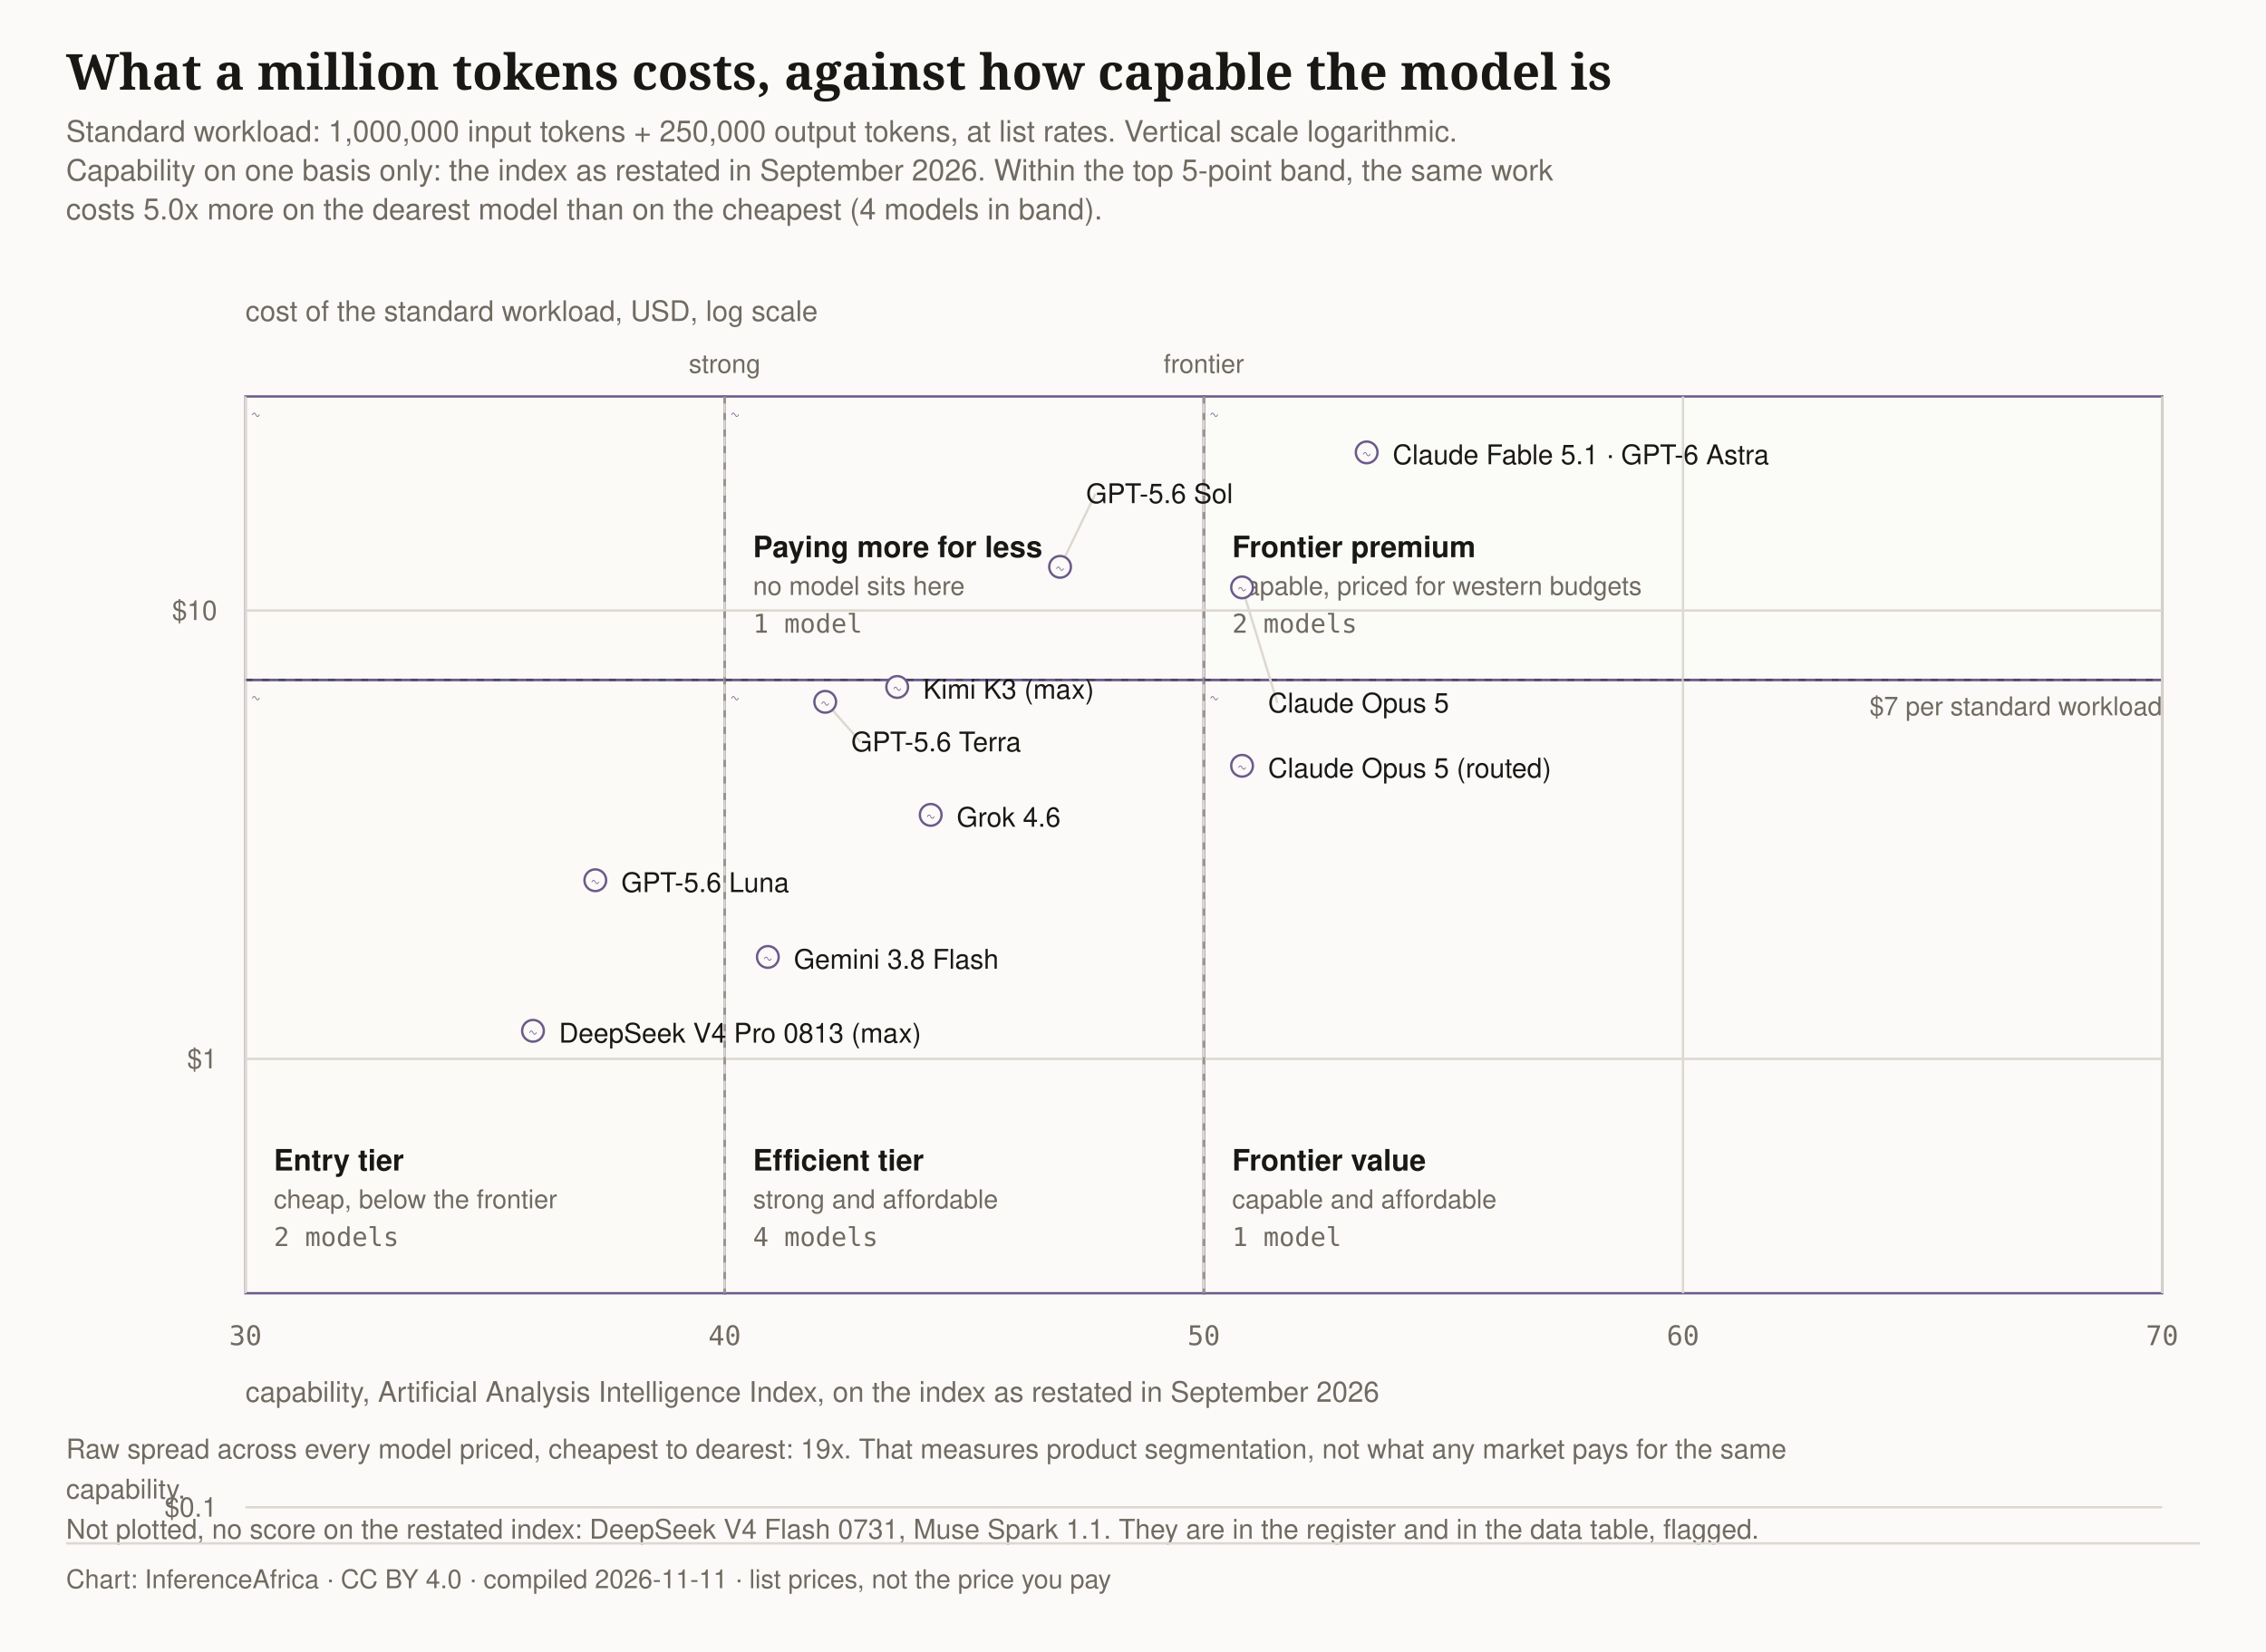
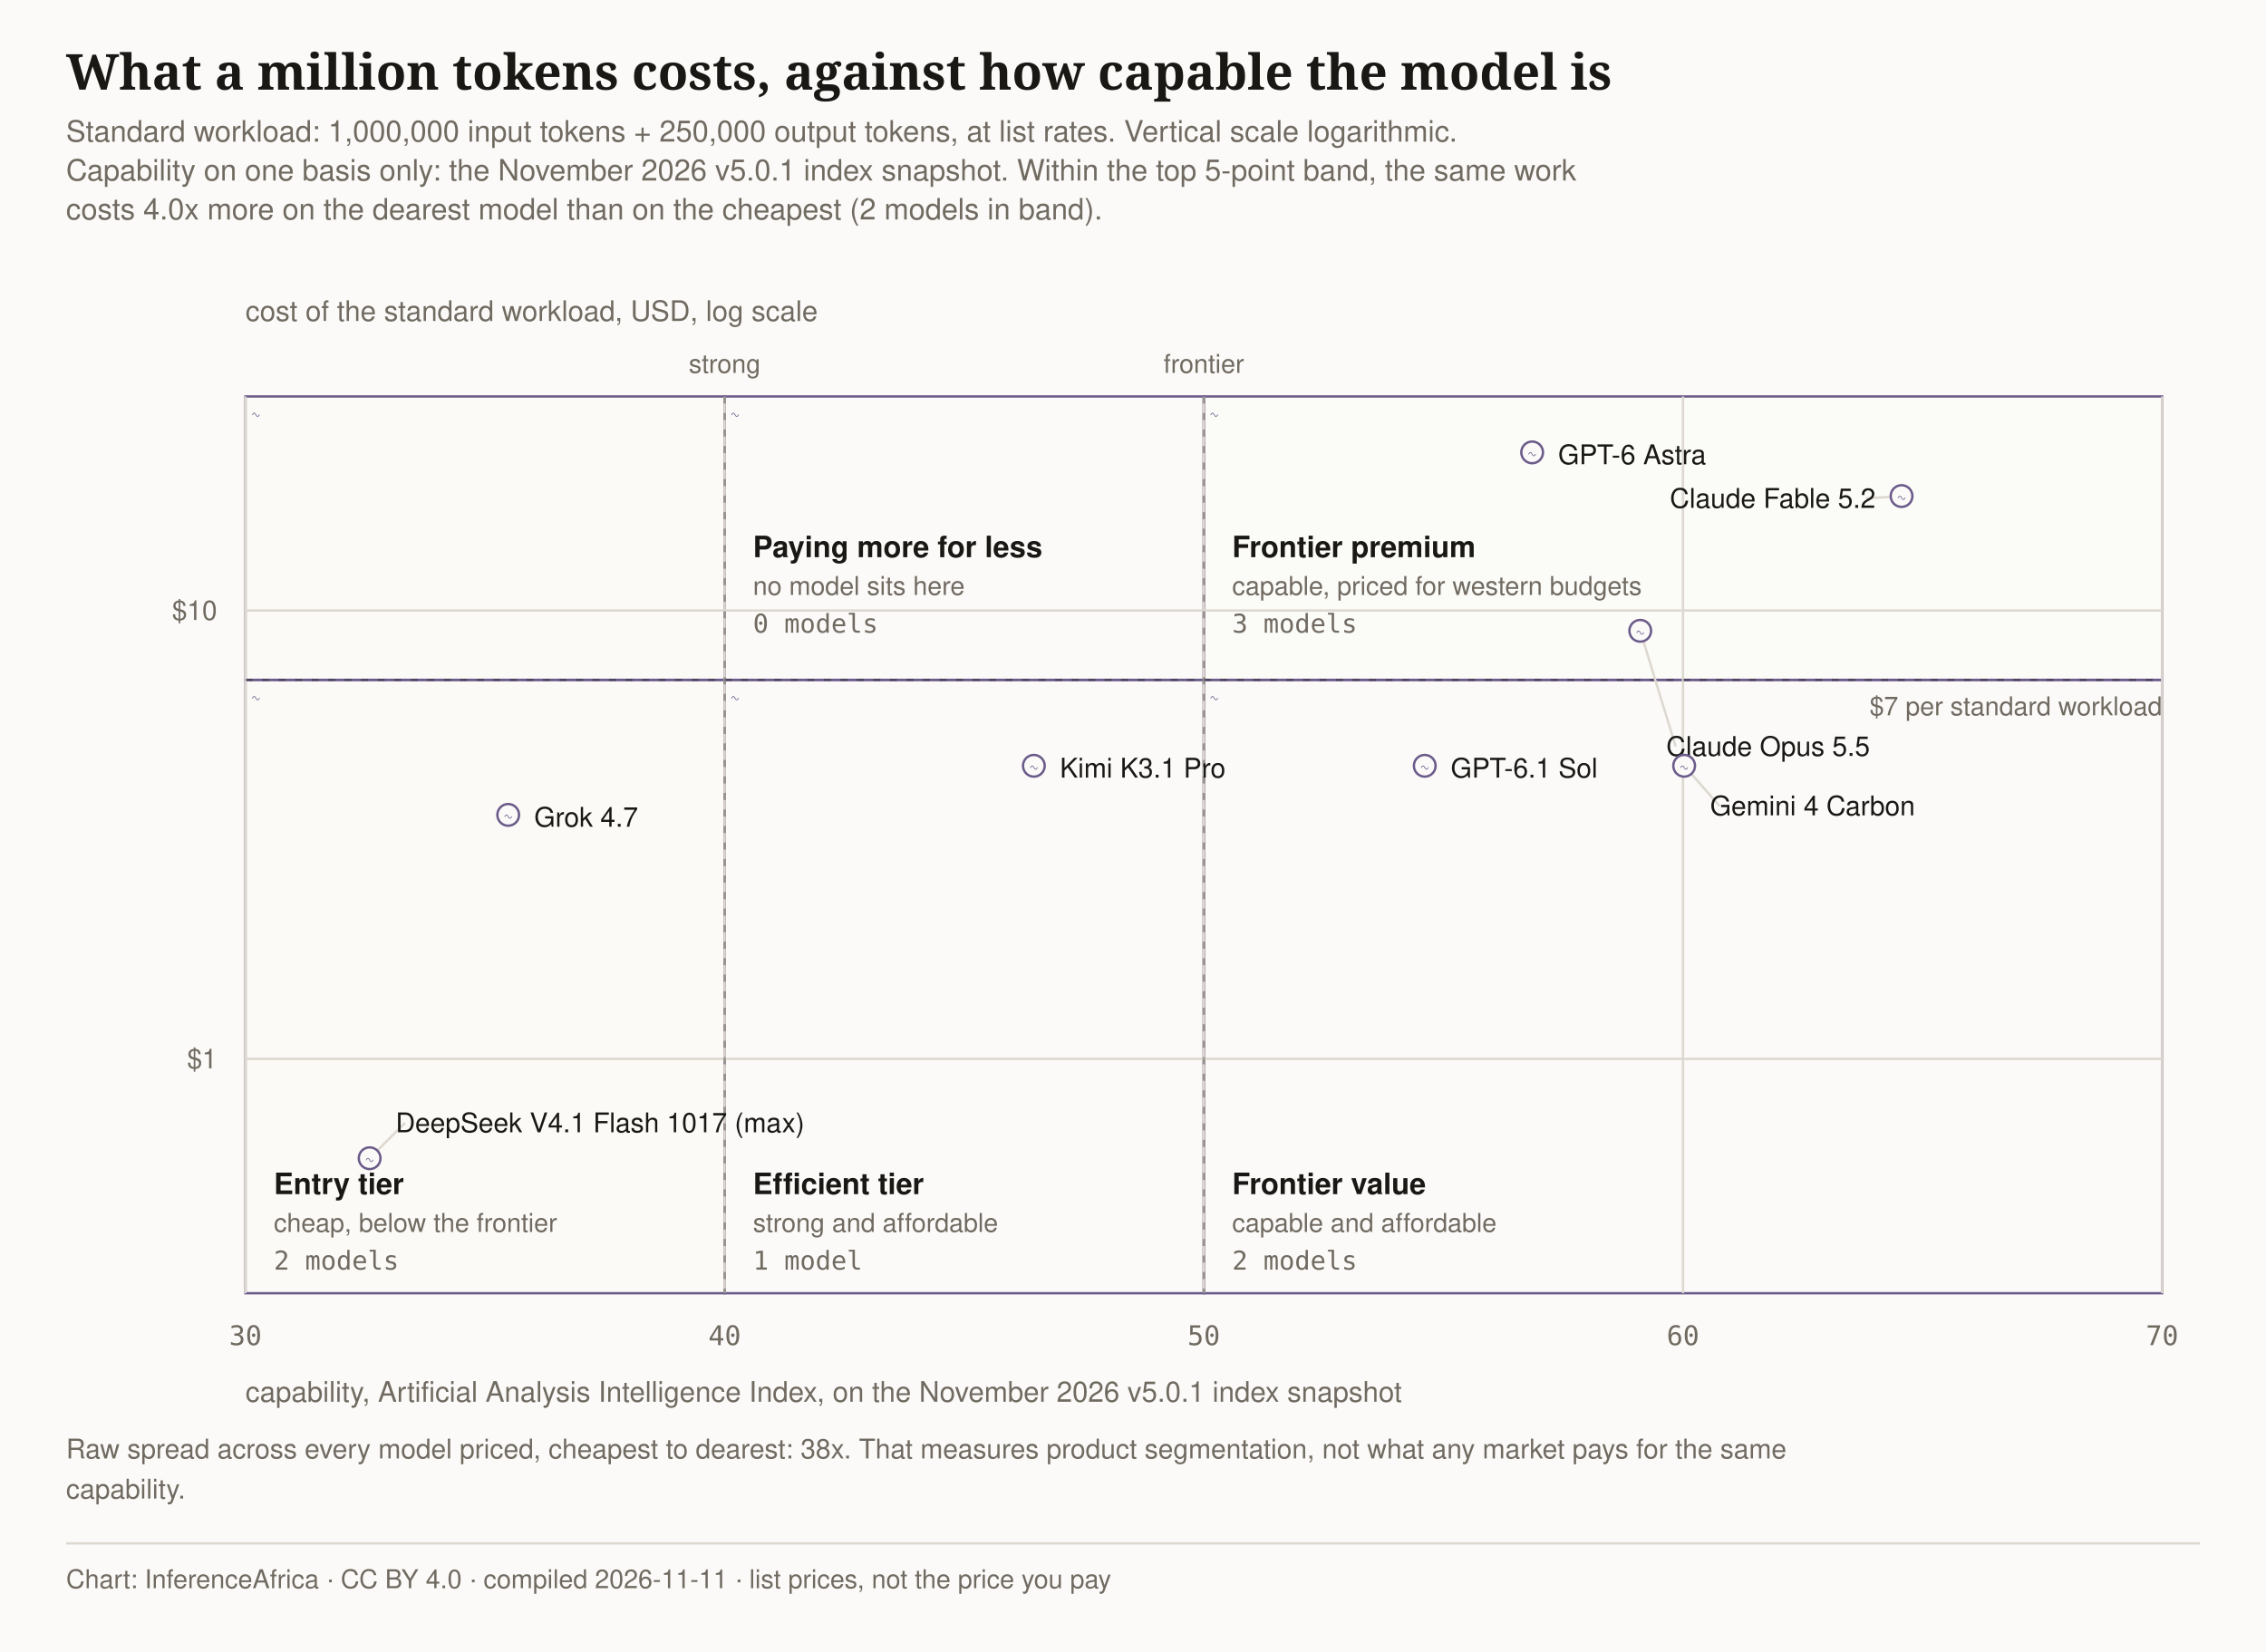
- <svg xmlns="http://www.w3.org/2000/svg" viewBox="0 0 960 700" width="960" height="700" role="img" aria-label="Cost of the standard workload against capability on one basis for 11 models. Within the top 5-point capability band the same work costs 5.0 times more on the dearest model than on the cheapest; the raw spread across every model priced is 19 times, which reflects product segmentation rather than market access. 2 models are not plotted because they have no score on the restated index.">
+ <svg xmlns="http://www.w3.org/2000/svg" viewBox="0 0 960 700" width="960" height="700" role="img" aria-label="Cost of the standard workload against capability on one basis for 8 models. Within the top 5-point capability band the same work costs 4.0 times more on the dearest model than on the cheapest; the raw spread across every model priced is 38 times, which reflects product segmentation rather than market access. ">
  <defs>
    <pattern id="status-proposal" width="6" height="6" patternUnits="userSpaceOnUse">
      <path d="M0 6L6 0" stroke="#756342" stroke-width="1" />
    </pattern>
  </defs>
  <rect width="960" height="700" fill="#fbfaf8" />
  <text x="28" y="38" font-family="'Source Serif 4',Georgia,serif" font-size="21" font-weight="600" fill="#1a1815" style="font-variant-numeric:tabular-nums lining-nums">What a million tokens costs, against how capable the model is</text>
  <text x="28" y="60.0" font-family="IBM Plex Sans,-apple-system,'Segoe UI',Helvetica,Arial,sans-serif" font-size="12.5" fill="#706a61" style="font-variant-numeric:tabular-nums lining-nums">Standard workload: 1,000,000 input tokens + 250,000 output tokens, at list rates. Vertical scale logarithmic.</text>
-   <text x="28" y="76.5" font-family="IBM Plex Sans,-apple-system,'Segoe UI',Helvetica,Arial,sans-serif" font-size="12.5" fill="#706a61" style="font-variant-numeric:tabular-nums lining-nums">Capability on one basis only: the index as restated in September 2026. Within the top 5-point band, the same work</text>
-   <text x="28" y="93.0" font-family="IBM Plex Sans,-apple-system,'Segoe UI',Helvetica,Arial,sans-serif" font-size="12.5" fill="#706a61" style="font-variant-numeric:tabular-nums lining-nums">costs 5.0x more on the dearest model than on the cheapest (4 models in band).</text>
+   <text x="28" y="76.5" font-family="IBM Plex Sans,-apple-system,'Segoe UI',Helvetica,Arial,sans-serif" font-size="12.5" fill="#706a61" style="font-variant-numeric:tabular-nums lining-nums">Capability on one basis only: the November 2026 v5.0.1 index snapshot. Within the top 5-point band, the same work</text>
+   <text x="28" y="93.0" font-family="IBM Plex Sans,-apple-system,'Segoe UI',Helvetica,Arial,sans-serif" font-size="12.5" fill="#706a61" style="font-variant-numeric:tabular-nums lining-nums">costs 4.0x more on the dearest model than on the cheapest (2 models in band).</text>
  <rect x="510.0" y="288.1" width="406.0" height="259.9" fill="#fbfaf8" fill-opacity="0.1" data-status="modelled" stroke="#6b5b8a" stroke-width="1" />
  <text x="512.0" y="298.1" font-family="'IBM Plex Mono',Consolas,monospace" font-size="8" fill="#6b5b8a" aria-hidden="true">∿</text>
-   <text x="522.0" y="496.0" font-family="IBM Plex Sans,-apple-system,'Segoe UI',Helvetica,Arial,sans-serif" font-size="12.5" font-weight="600" fill="#1a1815" style="font-variant-numeric:tabular-nums lining-nums">Frontier value</text>
-   <text x="522.0" y="512.0" font-family="IBM Plex Sans,-apple-system,'Segoe UI',Helvetica,Arial,sans-serif" font-size="11" fill="#706a61" style="font-variant-numeric:tabular-nums lining-nums">capable and affordable</text>
-   <text x="522.0" y="528.0" font-family="'IBM Plex Mono',Consolas,monospace" font-size="11" fill="#706a61" style="font-variant-numeric:tabular-nums lining-nums">1 model</text>
+   <text x="522.0" y="506.0" font-family="IBM Plex Sans,-apple-system,'Segoe UI',Helvetica,Arial,sans-serif" font-size="12.5" font-weight="600" fill="#1a1815" style="font-variant-numeric:tabular-nums lining-nums">Frontier value</text>
+   <text x="522.0" y="522.0" font-family="IBM Plex Sans,-apple-system,'Segoe UI',Helvetica,Arial,sans-serif" font-size="11" fill="#706a61" style="font-variant-numeric:tabular-nums lining-nums">capable and affordable</text>
+   <text x="522.0" y="538.0" font-family="'IBM Plex Mono',Consolas,monospace" font-size="11" fill="#706a61" style="font-variant-numeric:tabular-nums lining-nums">2 models</text>
  <rect x="510.0" y="168.0" width="406.0" height="120.1" fill="#fbfaf8" fill-opacity="0.12" data-status="modelled" stroke="#6b5b8a" stroke-width="1" />
  <text x="512.0" y="178.0" font-family="'IBM Plex Mono',Consolas,monospace" font-size="8" fill="#6b5b8a" aria-hidden="true">∿</text>
  <text x="522.0" y="236.1" font-family="IBM Plex Sans,-apple-system,'Segoe UI',Helvetica,Arial,sans-serif" font-size="12.5" font-weight="600" fill="#1a1815" style="font-variant-numeric:tabular-nums lining-nums">Frontier premium</text>
  <text x="522.0" y="252.1" font-family="IBM Plex Sans,-apple-system,'Segoe UI',Helvetica,Arial,sans-serif" font-size="11" fill="#706a61" style="font-variant-numeric:tabular-nums lining-nums">capable, priced for western budgets</text>
-   <text x="522.0" y="268.1" font-family="'IBM Plex Mono',Consolas,monospace" font-size="11" fill="#706a61" style="font-variant-numeric:tabular-nums lining-nums">2 models</text>
+   <text x="522.0" y="268.1" font-family="'IBM Plex Mono',Consolas,monospace" font-size="11" fill="#706a61" style="font-variant-numeric:tabular-nums lining-nums">3 models</text>
  <rect x="307.0" y="288.1" width="203.0" height="259.9" fill="#fbfaf8" fill-opacity="0.1" data-status="modelled" stroke="#6b5b8a" stroke-width="1" />
  <text x="309.0" y="298.1" font-family="'IBM Plex Mono',Consolas,monospace" font-size="8" fill="#6b5b8a" aria-hidden="true">∿</text>
-   <text x="319.0" y="496.0" font-family="IBM Plex Sans,-apple-system,'Segoe UI',Helvetica,Arial,sans-serif" font-size="12.5" font-weight="600" fill="#1a1815" style="font-variant-numeric:tabular-nums lining-nums">Efficient tier</text>
-   <text x="319.0" y="512.0" font-family="IBM Plex Sans,-apple-system,'Segoe UI',Helvetica,Arial,sans-serif" font-size="11" fill="#706a61" style="font-variant-numeric:tabular-nums lining-nums">strong and affordable</text>
-   <text x="319.0" y="528.0" font-family="'IBM Plex Mono',Consolas,monospace" font-size="11" fill="#706a61" style="font-variant-numeric:tabular-nums lining-nums">4 models</text>
+   <text x="319.0" y="506.0" font-family="IBM Plex Sans,-apple-system,'Segoe UI',Helvetica,Arial,sans-serif" font-size="12.5" font-weight="600" fill="#1a1815" style="font-variant-numeric:tabular-nums lining-nums">Efficient tier</text>
+   <text x="319.0" y="522.0" font-family="IBM Plex Sans,-apple-system,'Segoe UI',Helvetica,Arial,sans-serif" font-size="11" fill="#706a61" style="font-variant-numeric:tabular-nums lining-nums">strong and affordable</text>
+   <text x="319.0" y="538.0" font-family="'IBM Plex Mono',Consolas,monospace" font-size="11" fill="#706a61" style="font-variant-numeric:tabular-nums lining-nums">1 model</text>
  <rect x="307.0" y="168.0" width="203.0" height="120.1" fill="#fbfaf8" fill-opacity="0.07" data-status="modelled" stroke="#6b5b8a" stroke-width="1" />
  <text x="309.0" y="178.0" font-family="'IBM Plex Mono',Consolas,monospace" font-size="8" fill="#6b5b8a" aria-hidden="true">∿</text>
  <text x="319.0" y="236.1" font-family="IBM Plex Sans,-apple-system,'Segoe UI',Helvetica,Arial,sans-serif" font-size="12.5" font-weight="600" fill="#1a1815" style="font-variant-numeric:tabular-nums lining-nums">Paying more for less</text>
  <text x="319.0" y="252.1" font-family="IBM Plex Sans,-apple-system,'Segoe UI',Helvetica,Arial,sans-serif" font-size="11" fill="#706a61" style="font-variant-numeric:tabular-nums lining-nums">no model sits here</text>
-   <text x="319.0" y="268.1" font-family="'IBM Plex Mono',Consolas,monospace" font-size="11" fill="#706a61" style="font-variant-numeric:tabular-nums lining-nums">1 model</text>
+   <text x="319.0" y="268.1" font-family="'IBM Plex Mono',Consolas,monospace" font-size="11" fill="#706a61" style="font-variant-numeric:tabular-nums lining-nums">0 models</text>
  <rect x="104.0" y="288.1" width="203.0" height="259.9" fill="#fbfaf8" fill-opacity="0.06" data-status="modelled" stroke="#6b5b8a" stroke-width="1" />
  <text x="106.0" y="298.1" font-family="'IBM Plex Mono',Consolas,monospace" font-size="8" fill="#6b5b8a" aria-hidden="true">∿</text>
-   <text x="116.0" y="496.0" font-family="IBM Plex Sans,-apple-system,'Segoe UI',Helvetica,Arial,sans-serif" font-size="12.5" font-weight="600" fill="#1a1815" style="font-variant-numeric:tabular-nums lining-nums">Entry tier</text>
-   <text x="116.0" y="512.0" font-family="IBM Plex Sans,-apple-system,'Segoe UI',Helvetica,Arial,sans-serif" font-size="11" fill="#706a61" style="font-variant-numeric:tabular-nums lining-nums">cheap, below the frontier</text>
-   <text x="116.0" y="528.0" font-family="'IBM Plex Mono',Consolas,monospace" font-size="11" fill="#706a61" style="font-variant-numeric:tabular-nums lining-nums">2 models</text>
+   <text x="116.0" y="506.0" font-family="IBM Plex Sans,-apple-system,'Segoe UI',Helvetica,Arial,sans-serif" font-size="12.5" font-weight="600" fill="#1a1815" style="font-variant-numeric:tabular-nums lining-nums">Entry tier</text>
+   <text x="116.0" y="522.0" font-family="IBM Plex Sans,-apple-system,'Segoe UI',Helvetica,Arial,sans-serif" font-size="11" fill="#706a61" style="font-variant-numeric:tabular-nums lining-nums">cheap, below the frontier</text>
+   <text x="116.0" y="538.0" font-family="'IBM Plex Mono',Consolas,monospace" font-size="11" fill="#706a61" style="font-variant-numeric:tabular-nums lining-nums">2 models</text>
  <rect x="104.0" y="168.0" width="203.0" height="120.1" fill="#fbfaf8" fill-opacity="0.04" data-status="modelled" stroke="#6b5b8a" stroke-width="1" />
  <text x="106.0" y="178.0" font-family="'IBM Plex Mono',Consolas,monospace" font-size="8" fill="#6b5b8a" aria-hidden="true">∿</text>
-   <line x1="104" y1="638.7" x2="916" y2="638.7" stroke="#ddd8d0" />
-   <text x="92" y="642.7" text-anchor="end" font-family="IBM Plex Sans,-apple-system,'Segoe UI',Helvetica,Arial,sans-serif" font-size="11.5" fill="#706a61" style="font-variant-numeric:tabular-nums lining-nums">$0.1</text>
  <line x1="104" y1="448.7" x2="916" y2="448.7" stroke="#ddd8d0" />
  <text x="92" y="452.7" text-anchor="end" font-family="IBM Plex Sans,-apple-system,'Segoe UI',Helvetica,Arial,sans-serif" font-size="11.5" fill="#706a61" style="font-variant-numeric:tabular-nums lining-nums">$1</text>
  <line x1="104" y1="258.7" x2="916" y2="258.7" stroke="#ddd8d0" />
  <text x="92" y="262.7" text-anchor="end" font-family="IBM Plex Sans,-apple-system,'Segoe UI',Helvetica,Arial,sans-serif" font-size="11.5" fill="#706a61" style="font-variant-numeric:tabular-nums lining-nums">$10</text>
  <line x1="104.0" y1="168" x2="104.0" y2="548" stroke="#ddd8d0" />
  <text x="104.0" y="570" text-anchor="middle" font-family="'IBM Plex Mono',Consolas,monospace" font-size="11.5" fill="#706a61" style="font-variant-numeric:tabular-nums lining-nums">30</text>
  <line x1="307.0" y1="168" x2="307.0" y2="548" stroke="#ddd8d0" />
  <text x="307.0" y="570" text-anchor="middle" font-family="'IBM Plex Mono',Consolas,monospace" font-size="11.5" fill="#706a61" style="font-variant-numeric:tabular-nums lining-nums">40</text>
  <line x1="510.0" y1="168" x2="510.0" y2="548" stroke="#ddd8d0" />
  <text x="510.0" y="570" text-anchor="middle" font-family="'IBM Plex Mono',Consolas,monospace" font-size="11.5" fill="#706a61" style="font-variant-numeric:tabular-nums lining-nums">50</text>
  <line x1="713.0" y1="168" x2="713.0" y2="548" stroke="#ddd8d0" />
  <text x="713.0" y="570" text-anchor="middle" font-family="'IBM Plex Mono',Consolas,monospace" font-size="11.5" fill="#706a61" style="font-variant-numeric:tabular-nums lining-nums">60</text>
  <line x1="916.0" y1="168" x2="916.0" y2="548" stroke="#ddd8d0" />
  <text x="916.0" y="570" text-anchor="middle" font-family="'IBM Plex Mono',Consolas,monospace" font-size="11.5" fill="#706a61" style="font-variant-numeric:tabular-nums lining-nums">70</text>
  <line x1="307.0" y1="168" x2="307.0" y2="548" stroke="#1a1815" stroke-dasharray="3 4" opacity=".35" />
  <text x="307.0" y="158" text-anchor="middle" font-family="IBM Plex Sans,-apple-system,'Segoe UI',Helvetica,Arial,sans-serif" font-size="11" fill="#706a61" style="font-variant-numeric:tabular-nums lining-nums">strong</text>
  <line x1="510.0" y1="168" x2="510.0" y2="548" stroke="#1a1815" stroke-dasharray="3 4" opacity=".35" />
  <text x="510.0" y="158" text-anchor="middle" font-family="IBM Plex Sans,-apple-system,'Segoe UI',Helvetica,Arial,sans-serif" font-size="11" fill="#706a61" style="font-variant-numeric:tabular-nums lining-nums">frontier</text>
  <line x1="104" y1="288.1" x2="916" y2="288.1" stroke="#1a1815" stroke-dasharray="3 4" opacity=".35" />
  <text x="916" y="303.1" text-anchor="end" font-family="IBM Plex Sans,-apple-system,'Segoe UI',Helvetica,Arial,sans-serif" font-size="11" fill="#706a61" style="font-variant-numeric:tabular-nums lining-nums">$7 per standard workload</text>
  <text x="104" y="136" font-family="IBM Plex Sans,-apple-system,'Segoe UI',Helvetica,Arial,sans-serif" font-size="12" fill="#706a61" style="font-variant-numeric:tabular-nums lining-nums">cost of the standard workload, USD, log scale</text>
-   <text x="104" y="594" font-family="IBM Plex Sans,-apple-system,'Segoe UI',Helvetica,Arial,sans-serif" font-size="12" fill="#706a61" style="font-variant-numeric:tabular-nums lining-nums">capability, Artificial Analysis Intelligence Index, on the index as restated in September 2026</text>
-   <g data-preset-row="24e5ffcee70bedcf">
-     <text x="590.0" y="196.7" font-family="IBM Plex Sans,-apple-system,'Segoe UI',Helvetica,Arial,sans-serif" font-size="11.5" fill="#1a1815" style="font-variant-numeric:tabular-nums lining-nums">Claude Fable 5.1 · GPT-6 Astra</text>
-     <circle cx="579.0" cy="191.7" r="4.6" fill="#fbfaf8" stroke="#6b5b8a" stroke-width="1" data-status="modelled" />
-     <text x="579.0" y="194.7" font-family="'IBM Plex Mono',Consolas,monospace" font-size="8" fill="#6b5b8a" aria-hidden="true" text-anchor="middle">∿</text>
+   <text x="104" y="594" font-family="IBM Plex Sans,-apple-system,'Segoe UI',Helvetica,Arial,sans-serif" font-size="12" fill="#706a61" style="font-variant-numeric:tabular-nums lining-nums">capability, Artificial Analysis Intelligence Index, on the November 2026 v5.0.1 index snapshot</text>
+   <g data-preset-row="1b3c7f8e637e1454">
+     <text x="660.1" y="196.7" font-family="IBM Plex Sans,-apple-system,'Segoe UI',Helvetica,Arial,sans-serif" font-size="11.5" fill="#1a1815" style="font-variant-numeric:tabular-nums lining-nums">GPT-6 Astra</text>
+     <circle cx="649.1" cy="191.7" r="4.6" fill="#fbfaf8" stroke="#6b5b8a" stroke-width="1" data-status="modelled" />
+     <text x="649.1" y="194.7" font-family="'IBM Plex Mono',Consolas,monospace" font-size="8" fill="#6b5b8a" aria-hidden="true" text-anchor="middle">∿</text>
  </g>
-   <g data-preset-row="4c15583ff6e2f485">
-     <line x1="449.1" y1="240.2" x2="464.1" y2="209.2" stroke="#ddd8d0" stroke-width="1" />
-     <text x="460.1" y="213.2" font-family="IBM Plex Sans,-apple-system,'Segoe UI',Helvetica,Arial,sans-serif" font-size="11.5" fill="#1a1815" style="font-variant-numeric:tabular-nums lining-nums">GPT-5.6 Sol</text>
-     <circle cx="449.1" cy="240.2" r="4.6" fill="#fbfaf8" stroke="#6b5b8a" stroke-width="1" data-status="modelled" />
-     <text x="449.1" y="243.2" font-family="'IBM Plex Mono',Consolas,monospace" font-size="8" fill="#6b5b8a" aria-hidden="true" text-anchor="middle">∿</text>
+   <g data-preset-row="66224fe28d45c48b">
+     <line x1="805.6" y1="210.2" x2="790.6" y2="211.2" stroke="#ddd8d0" stroke-width="1" />
+     <text x="794.6" y="215.2" font-family="IBM Plex Sans,-apple-system,'Segoe UI',Helvetica,Arial,sans-serif" font-size="11.5" fill="#1a1815" text-anchor="end" style="font-variant-numeric:tabular-nums lining-nums">Claude Fable 5.2</text>
+     <circle cx="805.6" cy="210.2" r="4.6" fill="#fbfaf8" stroke="#6b5b8a" stroke-width="1" data-status="modelled" />
+     <text x="805.6" y="213.2" font-family="'IBM Plex Mono',Consolas,monospace" font-size="8" fill="#6b5b8a" aria-hidden="true" text-anchor="middle">∿</text>
  </g>
-   <g data-preset-row="cd8eedc764b60783">
-     <line x1="526.2" y1="248.9" x2="541.2" y2="297.9" stroke="#ddd8d0" stroke-width="1" />
-     <text x="537.2" y="301.9" font-family="IBM Plex Sans,-apple-system,'Segoe UI',Helvetica,Arial,sans-serif" font-size="11.5" fill="#1a1815" style="font-variant-numeric:tabular-nums lining-nums">Claude Opus 5</text>
-     <circle cx="526.2" cy="248.9" r="4.6" fill="#fbfaf8" stroke="#6b5b8a" stroke-width="1" data-status="modelled" />
-     <text x="526.2" y="251.9" font-family="'IBM Plex Mono',Consolas,monospace" font-size="8" fill="#6b5b8a" aria-hidden="true" text-anchor="middle">∿</text>
+   <g data-preset-row="9243bbfe2cfeea47">
+     <line x1="694.9" y1="267.3" x2="709.9" y2="316.3" stroke="#ddd8d0" stroke-width="1" />
+     <text x="705.9" y="320.3" font-family="IBM Plex Sans,-apple-system,'Segoe UI',Helvetica,Arial,sans-serif" font-size="11.5" fill="#1a1815" style="font-variant-numeric:tabular-nums lining-nums">Claude Opus 5.5</text>
+     <circle cx="694.9" cy="267.3" r="4.6" fill="#fbfaf8" stroke="#6b5b8a" stroke-width="1" data-status="modelled" />
+     <text x="694.9" y="270.3" font-family="'IBM Plex Mono',Consolas,monospace" font-size="8" fill="#6b5b8a" aria-hidden="true" text-anchor="middle">∿</text>
  </g>
-   <g data-preset-row="8ca53a3da78eb5e8">
-     <text x="391.1" y="296.1" font-family="IBM Plex Sans,-apple-system,'Segoe UI',Helvetica,Arial,sans-serif" font-size="11.5" fill="#1a1815" style="font-variant-numeric:tabular-nums lining-nums">Kimi K3 (max)</text>
-     <circle cx="380.1" cy="291.1" r="4.6" fill="#fbfaf8" stroke="#6b5b8a" stroke-width="1" data-status="modelled" />
-     <text x="380.1" y="294.1" font-family="'IBM Plex Mono',Consolas,monospace" font-size="8" fill="#6b5b8a" aria-hidden="true" text-anchor="middle">∿</text>
+   <g data-preset-row="ec9f1afddf925a20">
+     <text x="614.6" y="329.5" font-family="IBM Plex Sans,-apple-system,'Segoe UI',Helvetica,Arial,sans-serif" font-size="11.5" fill="#1a1815" style="font-variant-numeric:tabular-nums lining-nums">GPT-6.1 Sol</text>
+     <circle cx="603.6" cy="324.5" r="4.6" fill="#fbfaf8" stroke="#6b5b8a" stroke-width="1" data-status="modelled" />
+     <text x="603.6" y="327.5" font-family="'IBM Plex Mono',Consolas,monospace" font-size="8" fill="#6b5b8a" aria-hidden="true" text-anchor="middle">∿</text>
  </g>
-   <g data-preset-row="2719c688ad2de027">
-     <line x1="349.6" y1="297.4" x2="364.6" y2="314.4" stroke="#ddd8d0" stroke-width="1" />
-     <text x="360.6" y="318.4" font-family="IBM Plex Sans,-apple-system,'Segoe UI',Helvetica,Arial,sans-serif" font-size="11.5" fill="#1a1815" style="font-variant-numeric:tabular-nums lining-nums">GPT-5.6 Terra</text>
-     <circle cx="349.6" cy="297.4" r="4.6" fill="#fbfaf8" stroke="#6b5b8a" stroke-width="1" data-status="modelled" />
-     <text x="349.6" y="300.4" font-family="'IBM Plex Mono',Consolas,monospace" font-size="8" fill="#6b5b8a" aria-hidden="true" text-anchor="middle">∿</text>
+   <g data-preset-row="426e221eec2bf57a">
+     <line x1="713.5" y1="324.5" x2="728.5" y2="341.5" stroke="#ddd8d0" stroke-width="1" />
+     <text x="724.5" y="345.5" font-family="IBM Plex Sans,-apple-system,'Segoe UI',Helvetica,Arial,sans-serif" font-size="11.5" fill="#1a1815" style="font-variant-numeric:tabular-nums lining-nums">Gemini 4 Carbon</text>
+     <circle cx="713.5" cy="324.5" r="4.6" fill="#fbfaf8" stroke="#6b5b8a" stroke-width="1" data-status="modelled" />
+     <text x="713.5" y="327.5" font-family="'IBM Plex Mono',Consolas,monospace" font-size="8" fill="#6b5b8a" aria-hidden="true" text-anchor="middle">∿</text>
  </g>
-   <g data-preset-row="9e0dc31d2bbeb630">
-     <text x="537.2" y="329.5" font-family="IBM Plex Sans,-apple-system,'Segoe UI',Helvetica,Arial,sans-serif" font-size="11.5" fill="#1a1815" style="font-variant-numeric:tabular-nums lining-nums">Claude Opus 5 (routed)</text>
-     <circle cx="526.2" cy="324.5" r="4.6" fill="#fbfaf8" stroke="#6b5b8a" stroke-width="1" data-status="modelled" />
-     <text x="526.2" y="327.5" font-family="'IBM Plex Mono',Consolas,monospace" font-size="8" fill="#6b5b8a" aria-hidden="true" text-anchor="middle">∿</text>
+   <g data-preset-row="a94250b154858bb4">
+     <text x="449.0" y="329.5" font-family="IBM Plex Sans,-apple-system,'Segoe UI',Helvetica,Arial,sans-serif" font-size="11.5" fill="#1a1815" style="font-variant-numeric:tabular-nums lining-nums">Kimi K3.1 Pro</text>
+     <circle cx="438.0" cy="324.5" r="4.6" fill="#fbfaf8" stroke="#6b5b8a" stroke-width="1" data-status="modelled" />
+     <text x="438.0" y="327.5" font-family="'IBM Plex Mono',Consolas,monospace" font-size="8" fill="#6b5b8a" aria-hidden="true" text-anchor="middle">∿</text>
  </g>
-   <g data-preset-row="4e2ddcfc52b369f9">
-     <text x="405.3" y="350.3" font-family="IBM Plex Sans,-apple-system,'Segoe UI',Helvetica,Arial,sans-serif" font-size="11.5" fill="#1a1815" style="font-variant-numeric:tabular-nums lining-nums">Grok 4.6</text>
-     <circle cx="394.3" cy="345.3" r="4.6" fill="#fbfaf8" stroke="#6b5b8a" stroke-width="1" data-status="modelled" />
-     <text x="394.3" y="348.3" font-family="'IBM Plex Mono',Consolas,monospace" font-size="8" fill="#6b5b8a" aria-hidden="true" text-anchor="middle">∿</text>
+   <g data-preset-row="0848fce822d5ed97">
+     <text x="226.3" y="350.3" font-family="IBM Plex Sans,-apple-system,'Segoe UI',Helvetica,Arial,sans-serif" font-size="11.5" fill="#1a1815" style="font-variant-numeric:tabular-nums lining-nums">Grok 4.7</text>
+     <circle cx="215.3" cy="345.3" r="4.6" fill="#fbfaf8" stroke="#6b5b8a" stroke-width="1" data-status="modelled" />
+     <text x="215.3" y="348.3" font-family="'IBM Plex Mono',Consolas,monospace" font-size="8" fill="#6b5b8a" aria-hidden="true" text-anchor="middle">∿</text>
  </g>
-   <g data-preset-row="95d3f179cfe80e1b">
-     <text x="263.2" y="378.0" font-family="IBM Plex Sans,-apple-system,'Segoe UI',Helvetica,Arial,sans-serif" font-size="11.5" fill="#1a1815" style="font-variant-numeric:tabular-nums lining-nums">GPT-5.6 Luna</text>
-     <circle cx="252.2" cy="373.0" r="4.6" fill="#fbfaf8" stroke="#6b5b8a" stroke-width="1" data-status="modelled" />
-     <text x="252.2" y="376.0" font-family="'IBM Plex Mono',Consolas,monospace" font-size="8" fill="#6b5b8a" aria-hidden="true" text-anchor="middle">∿</text>
+   <g data-preset-row="1f52ed06e54edfdb">
+     <line x1="156.6" y1="490.8" x2="171.6" y2="475.8" stroke="#ddd8d0" stroke-width="1" />
+     <text x="167.6" y="479.8" font-family="IBM Plex Sans,-apple-system,'Segoe UI',Helvetica,Arial,sans-serif" font-size="11.5" fill="#1a1815" style="font-variant-numeric:tabular-nums lining-nums">DeepSeek V4.1 Flash 1017 (max)</text>
+     <circle cx="156.6" cy="490.8" r="4.6" fill="#fbfaf8" stroke="#6b5b8a" stroke-width="1" data-status="modelled" />
+     <text x="156.6" y="493.8" font-family="'IBM Plex Mono',Consolas,monospace" font-size="8" fill="#6b5b8a" aria-hidden="true" text-anchor="middle">∿</text>
  </g>
-   <g data-preset-row="1b6b70b55ddf774f">
-     <text x="336.3" y="410.5" font-family="IBM Plex Sans,-apple-system,'Segoe UI',Helvetica,Arial,sans-serif" font-size="11.5" fill="#1a1815" style="font-variant-numeric:tabular-nums lining-nums">Gemini 3.8 Flash</text>
-     <circle cx="325.3" cy="405.5" r="4.6" fill="#fbfaf8" stroke="#6b5b8a" stroke-width="1" data-status="modelled" />
-     <text x="325.3" y="408.5" font-family="'IBM Plex Mono',Consolas,monospace" font-size="8" fill="#6b5b8a" aria-hidden="true" text-anchor="middle">∿</text>
-   </g>
-   <g data-preset-row="39ee5ea823fb8346">
-     <text x="236.8" y="441.8" font-family="IBM Plex Sans,-apple-system,'Segoe UI',Helvetica,Arial,sans-serif" font-size="11.5" fill="#1a1815" style="font-variant-numeric:tabular-nums lining-nums">DeepSeek V4 Pro 0813 (max)</text>
-     <circle cx="225.8" cy="436.8" r="4.6" fill="#fbfaf8" stroke="#6b5b8a" stroke-width="1" data-status="modelled" />
-     <text x="225.8" y="439.8" font-family="'IBM Plex Mono',Consolas,monospace" font-size="8" fill="#6b5b8a" aria-hidden="true" text-anchor="middle">∿</text>
-   </g>
-   <text x="28" y="618" font-family="IBM Plex Sans,-apple-system,'Segoe UI',Helvetica,Arial,sans-serif" font-size="11.5" fill="#706a61" style="font-variant-numeric:tabular-nums lining-nums">Raw spread across every model priced, cheapest to dearest: 19x. That measures product segmentation, not what any market pays for the same</text>
+   <text x="28" y="618" font-family="IBM Plex Sans,-apple-system,'Segoe UI',Helvetica,Arial,sans-serif" font-size="11.5" fill="#706a61" style="font-variant-numeric:tabular-nums lining-nums">Raw spread across every model priced, cheapest to dearest: 38x. That measures product segmentation, not what any market pays for the same</text>
  <text x="28" y="635" font-family="IBM Plex Sans,-apple-system,'Segoe UI',Helvetica,Arial,sans-serif" font-size="11.5" fill="#706a61" style="font-variant-numeric:tabular-nums lining-nums">capability.</text>
-   <text x="28" y="652" font-family="IBM Plex Sans,-apple-system,'Segoe UI',Helvetica,Arial,sans-serif" font-size="11.5" fill="#706a61" style="font-variant-numeric:tabular-nums lining-nums">Not plotted, no score on the restated index: DeepSeek V4 Flash 0731, Muse Spark 1.1. They are in the register and in the data table, flagged.</text>
  <line x1="28" y1="654" x2="932" y2="654" stroke="#ddd8d0" />
  <text x="28" y="673" font-family="IBM Plex Sans,-apple-system,'Segoe UI',Helvetica,Arial,sans-serif" font-size="11" fill="#706a61" style="font-variant-numeric:tabular-nums lining-nums">Chart: InferenceAfrica · CC BY 4.0 · compiled 2026-11-11 · list prices, not the price you pay</text>
</svg>
